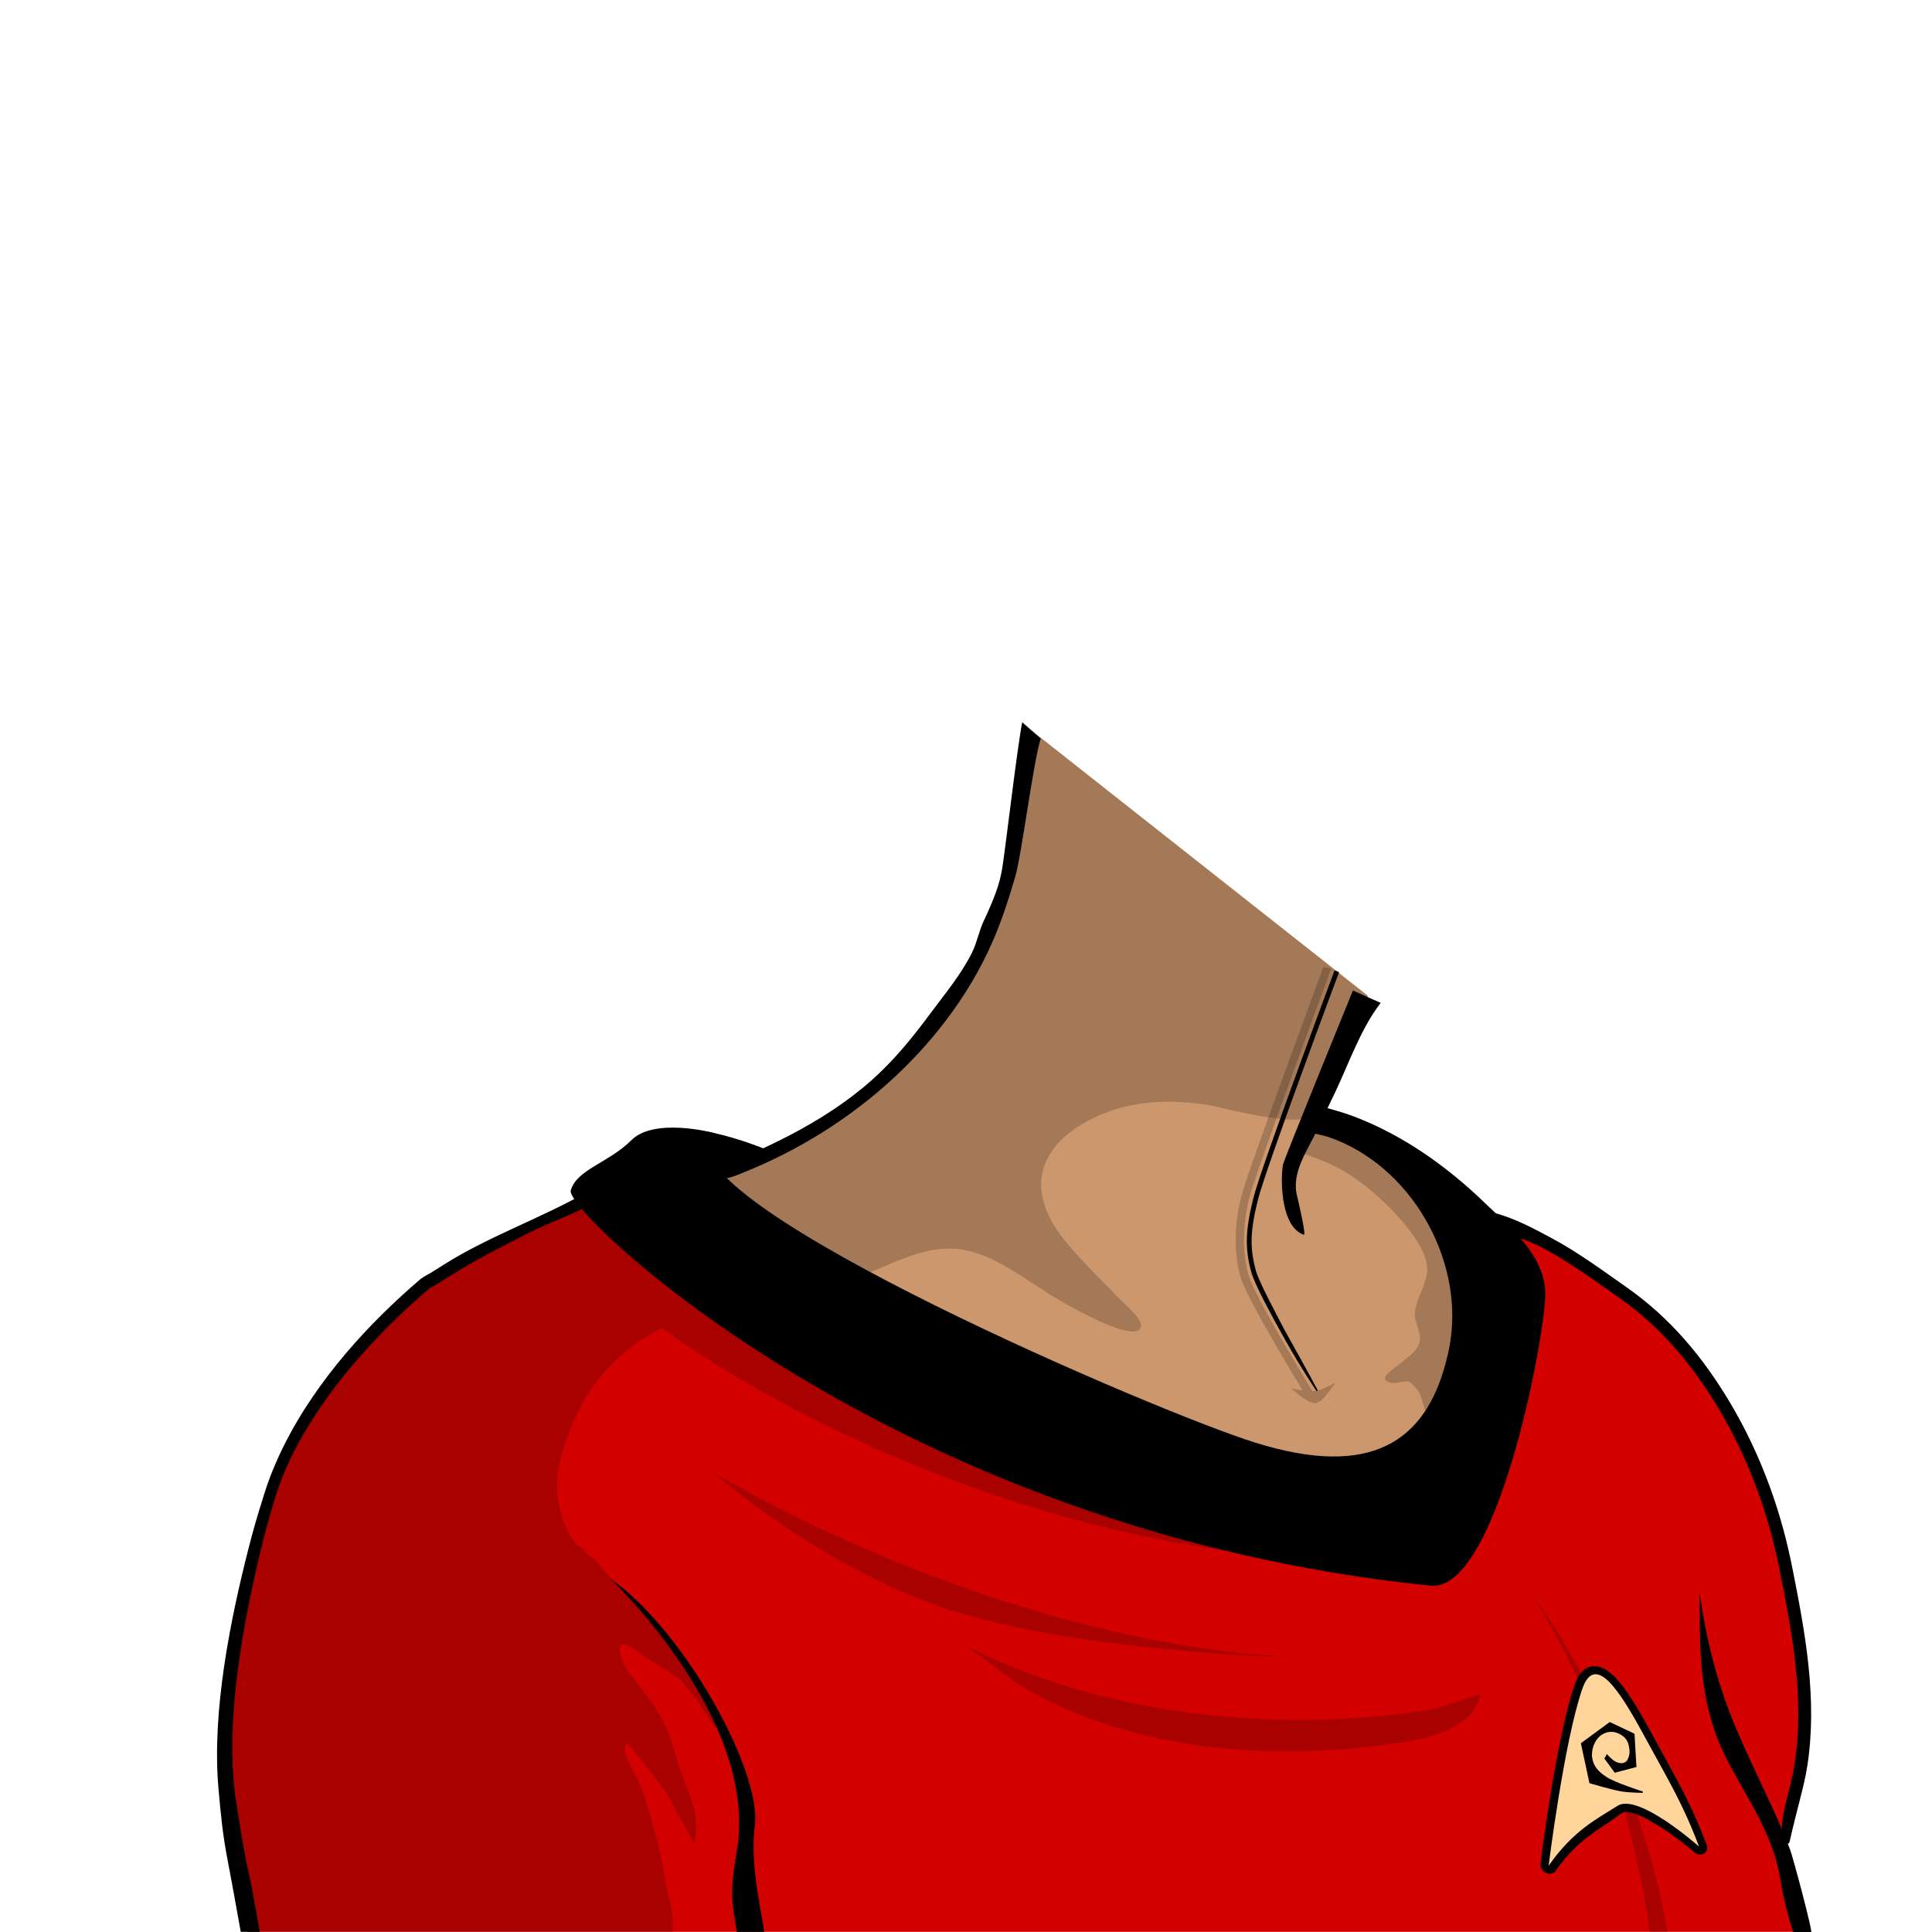
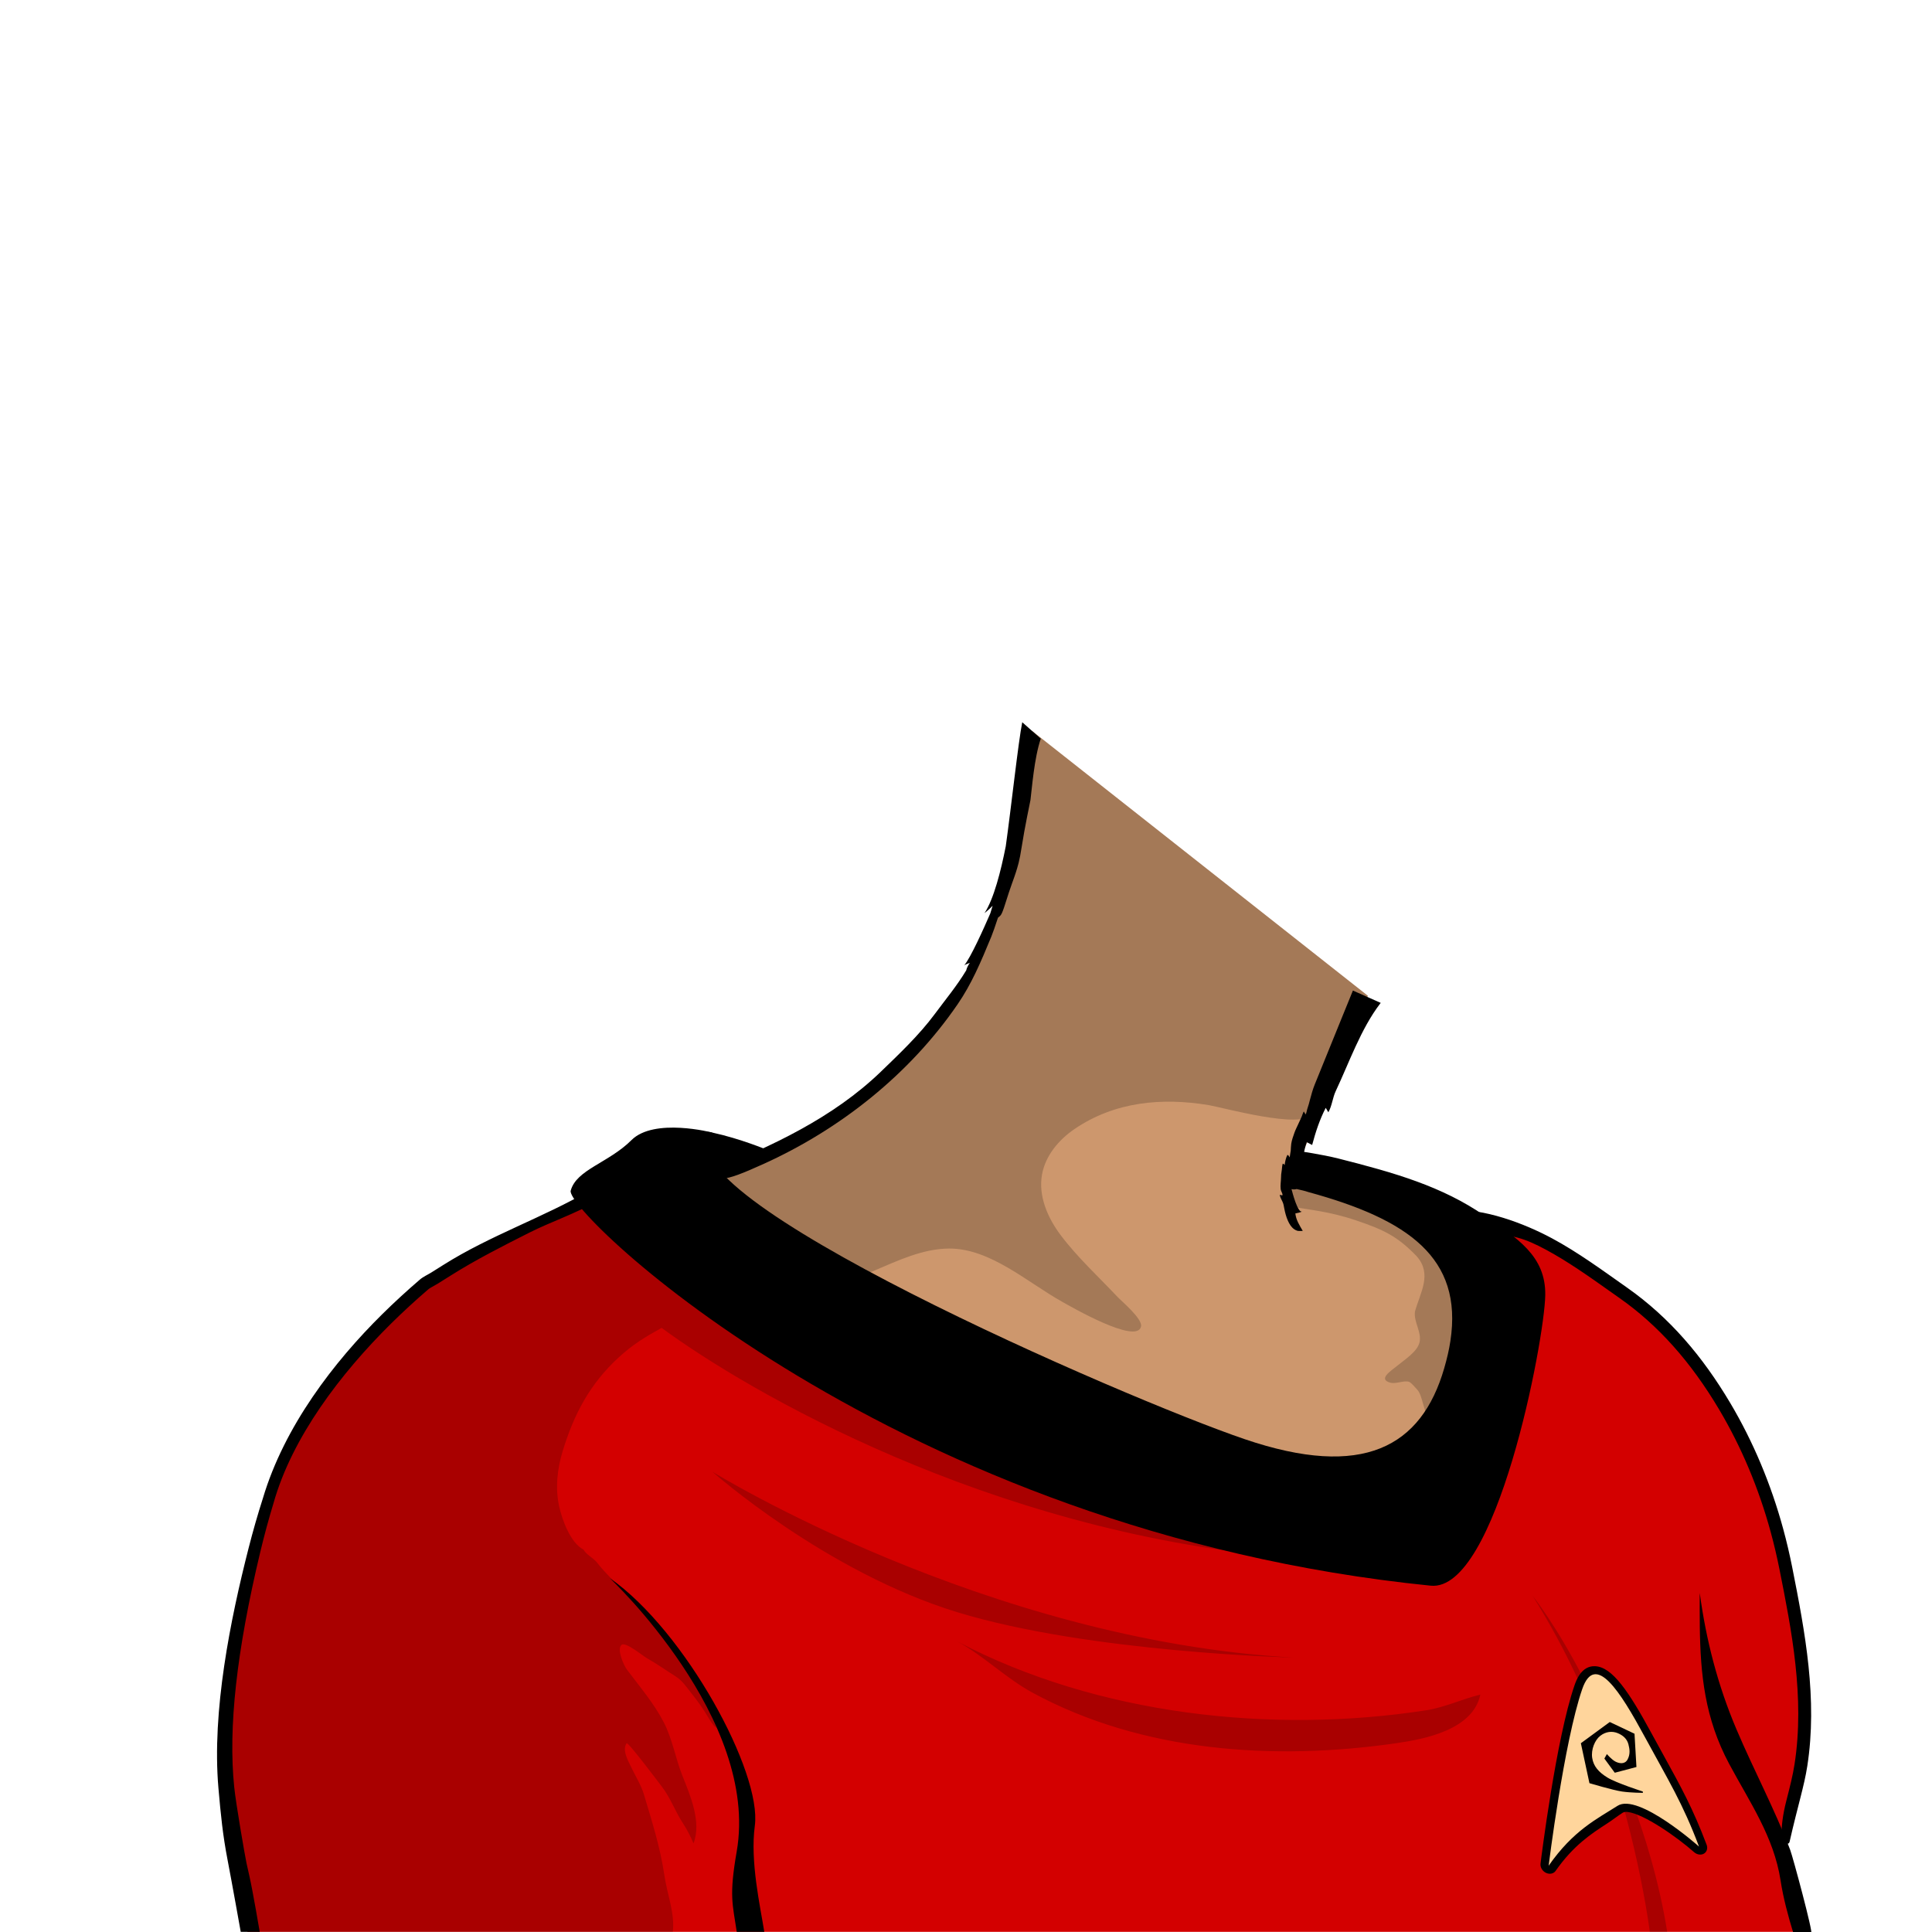
<svg xmlns="http://www.w3.org/2000/svg" version="1.1" id="svg18722" width="400" height="400" viewBox="0 0 400 400">
  <defs id="defs18726" />
-   <g id="layer1">
-     <path d="m 270.12,233.354 13.083,-27.185 -69.571,-54.875 -5.489,30.848 -6.207,17.475 c -3.965,4.803 -9.041,15.215 -18.424,23.548 -9.301,8.26 -23.844,13.489 -36.213,21.172 0,0 -14.909,16.74 61.205,48.912 76.113,32.172 84.745,27.987 88.931,20.14 4.184,-7.847 15.693,-45.249 11.769,-53.097 -3.923,-7.847 -22.456,-24.057 -39.084,-26.937" style="fill:#cd976d;fill-opacity:1;fill-rule:nonzero;stroke:none;stroke-width:1.333" id="path19870" />
-     <path d="m 202.261,201.477 c 1.444,-2.592 2.739,-5.261 3.865,-7.999 1.617,-3.929 2.912,-7.985 4.096,-12.064 1.291,-4.452 3.764,-24.061 5.256,-28.48 0,0 -3.833,-3.407 -3.833,-3.405 -1.011,4.996 -3.351,25.125 -4.128,30.153 -0.517,3.34 -1.751,6.54 -3.848,10.988 -1,2.124 -1.375,4.435 -2.423,6.552 -2.237,4.523 -5.651,8.592 -8.645,12.633 -3.141,4.24 -6.451,8.381 -10.256,12.051 -9.847,9.496 -22.544,15.42 -35.24,20.512 0.401,0.984 1.52,1.521 2.581,1.551 1.063,0.028 2.088,-0.353 3.077,-0.743 1.776,-0.699 3.537,-1.437 5.277,-2.224 15.955,-7.219 30.292,-18.603 40.228,-33.089 1.428,-2.083 2.763,-4.229 3.992,-6.436" style="fill:#000000;fill-opacity:1;fill-rule:nonzero;stroke:none;stroke-width:1.333" id="path19890" />
-     <path id="path19920" style="opacity:0.2;fill:#000000;fill-opacity:1;fill-rule:nonzero;stroke:none;stroke-width:1.333" d="m 271.809,233.557 c 1.413,-0.552 3.083,-0.476 4.613,-0.2 4.716,0.847 9.028,3.672 12.984,6.231 4.999,3.233 9.271,5.965 12.739,10.976 2.039,2.947 3.777,6.14 4.74,9.591 0.437,1.564 0.708,3.164 0.837,4.779 0.291,3.613 -0.129,7.301 -0.992,10.835 -1.017,4.168 -2.632,8.153 -4.387,12.057 -0.729,1.621 -3.685,7.016 -6.245,5.721 -1.408,-0.711 -1.461,-4.555 -2.676,-5.833 -0.379,-0.399 -1.239,-1.46 -1.688,-1.617 -1.039,-0.361 -2.715,0.496 -3.887,0.173 -2.664,-0.732 0.212,-2.481 1.4,-3.472 1.457,-1.219 4.2,-2.921 4.652,-4.887 0.483,-2.108 -1.24,-4.208 -0.947,-6.369 0.371,-2.739 2.024,-5.104 2.463,-7.816 0.423,-2.611 -1.152,-5.587 -2.625,-7.676 -3.045,-4.32 -7.177,-8.352 -11.412,-11.511 -4.403,-3.284 -8.396,-4.699 -13.557,-6.268 0.692,-1.485 2.421,-4.101 3.988,-4.713 m -63.861,-50.869 c -0.008,0.045 -0.015,0.079 -0.015,0.079 -0.592,3.269 -1.677,6.145 -3.119,8.743 l -2.88,8.108 c -3.964,4.803 -9.04,15.215 -18.423,23.547 -9.303,8.261 -23.844,13.491 -36.215,21.173 -10.019,6.223 13.379,21.081 17.791,21.881 11.037,2 20.536,-7.647 31.388,-7.719 8.56,-0.057 16.284,7.041 23.461,11.033 1.507,0.837 15.568,9.023 16.307,5.065 0.293,-1.579 -4.004,-5.161 -4.897,-6.111 -3.933,-4.175 -8.279,-8.159 -11.733,-12.745 -2.711,-3.601 -4.668,-8.115 -3.879,-12.552 0.693,-3.899 3.437,-7.189 6.708,-9.421 8.351,-5.697 18.133,-6.575 27.86,-4.956 2.648,0.44 19.543,5.111 21.116,1.841 0,-0.001 4.459,-9.267 4.459,-9.267 l 7.324,-15.219 -69.569,-54.875 -5.491,30.848 z" />
+   <g id="layer1" style="display:none">
+     <path d="m 283.203,206.169 -69.571,-54.875 -5.489,30.848 -6.207,17.475 c -3.965,4.803 -9.041,15.215 -18.424,23.548 -9.301,8.26 -23.844,13.489 -36.213,21.172 0,0 -14.909,16.74 61.205,48.912 76.113,32.172 84.745,27.987 88.931,20.14 4.184,-7.847 12.844,-41.349 8.92,-49.197 -6.956,-7.114 -22.023,-15.661 -39.111,-19.493 z" style="fill:#cd976d;fill-opacity:1;fill-rule:nonzero;stroke:none;stroke-width:1.333" id="path19870" />
+     <path d="m 206.127,193.478 c 1.617,-3.929 2.913,-7.985 4.096,-12.064 1.291,-4.452 3.764,-24.061 5.256,-28.48 0,0 -3.833,-3.407 -3.833,-3.405 -1.011,4.996 -3.077,25.175 -4.128,30.153 -1.273,6.027 -3.689,11.929 -6.271,17.54 -2.109,4.584 -5.355,9.036 -8.349,13.077 -3.142,4.24 -6.747,7.938 -10.552,11.607 -9.847,9.496 -22.544,15.42 -35.24,20.512 0.401,0.984 1.52,1.521 2.581,1.551 1.399,0.037 4.179,-1.079 8.355,-2.967 15.955,-7.219 30.292,-18.603 40.228,-33.089 2.852,-4.16 5.62,-9 7.857,-14.435 z" style="fill:#000000;fill-opacity:1;fill-rule:nonzero;stroke:none;stroke-width:1.333" id="path19890" />
+     <path id="path19920" style="opacity:0.2;fill:#000000;fill-opacity:1;fill-rule:nonzero;stroke:none;stroke-width:1.333" d="m 213.633,151.295 -5.49,30.848 -0.176,0.494 -0.018,0.051 c -0.008,0.045 -0.016,0.08 -0.016,0.08 -0.592,3.267 -1.676,6.141 -3.115,8.736 -10e-4,0.002 -0.003,0.004 -0.004,0.006 l -2.879,8.107 c -2.973,3.602 -6.573,10.359 -12.145,17.027 -0.929,1.112 -1.912,2.221 -2.957,3.312 -0.513,0.536 -1.088,1.05 -1.631,1.576 -0.563,0.545 -1.094,1.103 -1.691,1.633 -0.014,0.012 -0.031,0.023 -0.045,0.035 -1.15,1.019 -2.378,1.993 -3.674,2.93 -9.184,6.64 -21.67,11.485 -32.494,18.207 0,0 -3.004,3.408 0.631,10.084 4.98,5.726 14.499,11.315 17.158,11.797 11.037,2 20.537,-7.647 31.389,-7.719 8.56,-0.057 16.284,7.041 23.461,11.033 1.507,0.837 15.568,9.024 16.307,5.066 0.293,-1.579 -4.003,-5.162 -4.896,-6.111 -3.933,-4.175 -8.28,-8.159 -11.734,-12.746 -2.711,-3.601 -4.668,-8.113 -3.879,-12.551 0.693,-3.899 3.438,-7.19 6.709,-9.422 8.351,-5.697 18.133,-6.576 27.859,-4.957 2.648,0.44 19.542,5.111 21.115,1.842 0,-0.001 4.459,-9.266 4.459,-9.266 l 7.324,-15.219 z m 53.586,98.479 c 3.801,0.733 7.832,0.962 13.572,2.904 5.595,1.893 8.482,3.223 12.512,7.404 3.279,3.714 0.743,7.504 -0.35,11.459 -0.293,2.161 1.43,4.261 0.947,6.369 -0.452,1.965 -3.195,3.668 -4.652,4.887 -1.188,0.991 -4.064,2.741 -1.4,3.473 1.172,0.323 2.848,-0.535 3.887,-0.174 0.449,0.157 1.309,1.219 1.688,1.617 1.215,1.279 1.27,5.123 2.678,5.834 2.56,1.295 5.515,-4.099 6.244,-5.721 1.755,-3.904 3.369,-7.891 4.387,-12.059 0.196,-0.802 0.363,-1.614 0.51,-2.43 0.246,-4.011 0.035,-7.302 -0.887,-9.146 -6.956,-7.114 -22.021,-15.66 -39.109,-19.492 0.284,2.605 0.031,3.958 -0.025,5.074 z" />
    <path d="m 285.866,207.638 c -0.011,-0.004 -0.125,0.151 -0.133,0.161 -3.985,5.219 -6.399,12.183 -9.179,18.081 -1.245,2.641 -2.552,5.261 -3.775,7.915 -1.973,4.285 -5.531,8.924 -4.212,13.912 0.204,0.773 1.896,8.104 1.395,7.94 -4.604,-1.516 -4.921,-10.645 -4.359,-14.457 0.132,-0.899 14.503,-36.109 14.503,-36.109 0,0 5.759,2.556 5.76,2.557" style="fill:#000000;fill-opacity:1;fill-rule:nonzero;stroke:none;stroke-width:1.333" id="path19894" />
+   </g>
+   <g id="g4">
+     <path d="m 283.203,206.169 -69.571,-54.875 -5.489,30.848 -6.207,17.475 c -3.965,4.803 -9.041,15.215 -18.424,23.548 -9.301,8.26 -23.844,13.489 -36.213,21.172 0,0 -14.909,16.74 61.205,48.912 76.113,32.172 84.745,27.987 88.931,20.14 4.184,-7.847 12.844,-41.349 8.92,-49.197 -6.956,-7.114 -22.023,-15.661 -39.111,-19.493 z" style="display:inline;fill:#cd976d;fill-opacity:1;fill-rule:nonzero;stroke:none;stroke-width:1.333" id="path4" />
+     <path id="path5" style="display:inline;opacity:1;fill:#000000;fill-opacity:1;fill-rule:nonzero;stroke:none;stroke-width:1.333" d="m 211.645,149.529 c -0.815,4.031 -2.31,17.836 -3.412,25.676 -0.989,5.04 -2.473,10.932 -4.404,13.85 0,0 1.008,-0.799 1.684,-1.527 -0.158,0.527 -0.315,1.054 -0.482,1.578 -1.375,3.175 -4.044,9.129 -5.432,10.809 0.209,-0.253 0.886,-0.411 1.191,-0.561 -0.355,0.523 -0.616,1.004 -0.746,1.551 -1.922,3.198 -4.267,6.012 -6.555,9.1 -3.142,4.24 -7.337,8.233 -11.143,11.902 -9.847,9.496 -22.544,15.42 -35.24,20.512 0.401,0.984 1.521,1.521 2.582,1.551 1.399,0.037 4.178,-1.079 8.354,-2.967 15.955,-7.219 30.293,-18.603 40.229,-33.09 2.852,-4.16 4.732,-8.555 6.969,-13.99 0.335,-0.815 0.831,-2.254 1.383,-3.932 0.507,-0.476 0.667,-0.181 1.52,-2.93 1.107,-3.569 1.761,-5.104 2.16,-6.383 0.4,-1.277 0.773,-2.352 1.23,-5.361 0.559,-3.673 1.809,-9.652 1.809,-9.652 0.313,-2.443 0.77,-8.678 2.138,-12.73 0,0 -3.834,-3.406 -3.834,-3.404 z m 68.461,55.553 c -0.843,2.063 -1.681,4.127 -2.521,6.191 -1.804,4.433 -3.606,8.867 -5.4,13.305 -0.416,1.032 -0.698,2.109 -0.988,3.18 -0.152,0.557 -0.282,1.136 -0.486,1.678 -0.156,0.419 -0.188,0.913 -0.387,1.314 -0.101,-0.216 -0.282,-0.42 -0.389,-0.639 -0.185,0.319 -0.288,0.718 -0.43,1.061 -0.233,0.564 -0.516,1.091 -0.758,1.648 -0.247,0.567 -0.553,1.129 -0.754,1.713 -0.253,0.731 -0.541,1.502 -0.654,2.271 -0.069,0.471 -0.072,0.951 -0.105,1.424 -0.011,0.167 -0.252,1.344 -0.184,1.408 -0.16,-0.153 -0.253,-0.495 -0.494,-0.525 -0.329,0.555 -0.504,1.46 -0.588,2.092 -0.121,-0.119 -0.205,-0.282 -0.398,-0.268 -0.151,0.492 -0.136,1.09 -0.234,1.615 -0.079,0.416 -0.106,0.801 -0.111,1.229 -0.008,0.804 -0.18,1.657 -0.066,2.461 0.063,0.445 0.368,0.735 0.379,1.207 -0.185,0.091 -0.383,-0.062 -0.58,-0.072 0.076,0.507 0.348,0.97 0.568,1.426 0.215,0.444 0.27,0.875 0.363,1.359 0.169,0.879 0.394,1.758 0.758,2.576 0.285,0.644 0.668,1.292 1.244,1.719 0.256,0.189 0.545,0.328 0.857,0.395 0.099,0.021 0.98,0.006 0.973,-0.006 -0.659,-1.145 -1.392,-2.25 -1.533,-3.615 0.483,-0.091 0.977,-0.196 1.428,-0.408 -0.944,0.472 -2.096,-4.174 -2.223,-4.627 0.451,0.115 1.089,0.131 1.209,-0.318 0.047,-0.173 -0.015,-0.355 -0.068,-0.525 -0.377,-1.208 -0.419,-2.519 -0.117,-3.748 0.443,0.248 0.954,0.372 1.461,0.357 -0.2,-1.845 0.032,-3.737 0.678,-5.479 0.369,0.192 0.741,0.384 1.111,0.574 0.709,-2.661 1.542,-5.235 2.814,-7.689 0.18,0.308 0.359,0.615 0.539,0.922 0.784,-1.392 0.864,-2.978 1.537,-4.406 2.78,-5.899 5.192,-12.863 9.178,-18.082 0.008,-0.011 0.122,-0.164 0.133,-0.16 -0.001,-0.001 -5.76,-2.557 -5.76,-2.557 z" />
+     <path id="path6" style="display:inline;opacity:0.2;fill:#000000;fill-opacity:1;fill-rule:nonzero;stroke:none;stroke-width:1.333" d="m 213.633,151.295 -5.49,30.848 -0.176,0.494 -0.018,0.051 c -0.008,0.045 -0.016,0.08 -0.016,0.08 -0.592,3.267 -1.676,6.141 -3.115,8.736 -10e-4,0.002 -0.003,0.004 -0.004,0.006 l -2.879,8.107 c -2.973,3.602 -6.573,10.359 -12.145,17.027 -0.929,1.112 -1.912,2.221 -2.957,3.312 -0.513,0.536 -1.088,1.05 -1.631,1.576 -0.563,0.545 -1.094,1.103 -1.691,1.633 -0.014,0.012 -0.031,0.023 -0.045,0.035 -1.15,1.019 -2.378,1.993 -3.674,2.93 -9.184,6.64 -21.67,11.485 -32.494,18.207 0,0 -3.004,3.408 0.631,10.084 4.98,5.726 14.499,11.315 17.158,11.797 11.037,2 20.537,-7.647 31.389,-7.719 8.56,-0.057 16.284,7.041 23.461,11.033 1.507,0.837 15.568,9.024 16.307,5.066 0.293,-1.579 -4.003,-5.162 -4.896,-6.111 -3.933,-4.175 -8.28,-8.159 -11.734,-12.746 -2.711,-3.601 -4.668,-8.113 -3.879,-12.551 0.693,-3.899 3.438,-7.19 6.709,-9.422 8.351,-5.697 18.133,-6.576 27.859,-4.957 2.648,0.44 19.542,5.111 21.115,1.842 0,-0.001 4.459,-9.266 4.459,-9.266 l 7.324,-15.219 z m 53.586,98.479 c 3.801,0.733 7.832,0.962 13.572,2.904 5.595,1.893 8.482,3.223 12.512,7.404 3.279,3.714 0.743,7.504 -0.35,11.459 -0.293,2.161 1.43,4.261 0.947,6.369 -0.452,1.965 -3.195,3.668 -4.652,4.887 -1.188,0.991 -4.064,2.741 -1.4,3.473 1.172,0.323 2.848,-0.535 3.887,-0.174 0.449,0.157 1.309,1.219 1.688,1.617 1.215,1.279 1.27,5.123 2.678,5.834 2.56,1.295 5.515,-4.099 6.244,-5.721 1.755,-3.904 3.369,-7.891 4.387,-12.059 0.196,-0.802 0.363,-1.614 0.51,-2.43 0.246,-4.011 0.035,-7.302 -0.887,-9.146 -6.956,-7.114 -22.021,-15.66 -39.109,-19.492 0.284,2.605 0.031,3.958 -0.025,5.074 z" />
  </g>
  <g id="g18730">
    <path d="m 51.22,399.967 c 0.157,-3.777 -0.619,-8.853 -1.349,-12.359 -0.169,-0.815 -0.337,-1.619 -0.491,-2.415 -0.339,-1.756 -0.733,-3.455 -1.117,-5.097 -0.74,-3.175 -1.497,-6.428 -1.811,-9.993 -1.091,-12.448 0.939,-28.527 6.203,-49.152 0.892,-3.495 1.879,-6.932 2.932,-10.217 4.099,-13.757 13.952,-27.109 24.605,-37.627 2.391,-2.36 4.979,-4.739 7.689,-7.069 0.351,-0.301 0.825,-0.565 1.329,-0.844 0.303,-0.167 0.6,-0.332 0.879,-0.505 0.832,-0.519 1.663,-1.04 2.492,-1.564 5.359,-3.384 11.028,-6.247 16.512,-9.015 4.347,-2.193 8.841,-4.461 13.196,-6.996 5.441,-3.167 8.673,-4.957 11.84,-4.957 2.645,0 5.489,1.151 10.492,4.249 3.553,2.2 6.947,4.797 10.231,7.309 3.017,2.308 6.137,4.696 9.413,6.805 1.256,0.808 2.611,1.793 4.045,2.836 2.161,1.573 4.387,3.192 6.544,4.403 2.053,1.152 4.127,1.687 6.131,2.205 1.312,0.337 2.667,0.688 3.947,1.207 3.031,1.232 5.999,2.853 8.868,4.423 3.617,1.976 7.333,4.008 11.361,5.401 2.737,0.948 5.621,1.819 8.675,2.74 7.205,2.176 14.612,4.411 20.352,7.756 3.295,1.921 6.611,2.973 9.817,3.989 3.415,1.084 6.641,2.107 9.74,4.103 4.212,2.713 12.504,7.267 20.7,7.267 1.785,0 3.497,-0.217 5.089,-0.647 0.859,-0.231 1.752,-0.455 2.663,-0.681 5.621,-1.407 11.995,-2.999 15.731,-7.697 6.973,-8.768 6.405,-19.82 5.855,-30.509 -0.284,-5.508 -0.552,-10.731 0.199,-15.461 h 0.045 c 5.781,0 11.536,3.093 16.613,5.824 4.595,2.471 9.023,5.608 13.305,8.641 l 2.101,1.485 c 8.115,5.711 14.96,13.373 20.928,23.431 4.667,7.863 8.3,16.504 10.799,25.683 0.688,2.524 1.304,5.145 1.831,7.789 2.491,12.507 5.315,26.681 3.124,40.732 -0.375,2.404 -0.975,4.755 -1.733,7.732 -0.505,1.976 -1.067,4.173 -1.695,6.881 -0.261,0.036 -0.511,0.14 -0.717,0.304 -0.508,0.424 -0.681,1.085 -0.461,1.668 0.092,0.247 0.195,0.501 0.307,0.757 0.621,1.42 1.264,3.008 1.753,4.972 0.333,1.332 0.732,2.687 1.135,4.051 0.655,2.221 1.325,5.967 1.695,8.163 z" style="fill:#d30000;fill-opacity:1;fill-rule:nonzero;stroke:none;stroke-width:1.333" id="path19818" />
-     <path d="m 320.073,258.735 c 4.527,2.435 8.925,5.551 13.179,8.563 l 2.107,1.489 c 7.971,5.609 14.704,13.152 20.584,23.059 4.611,7.771 8.201,16.312 10.673,25.388 0.681,2.499 1.291,5.092 1.812,7.707 2.471,12.409 5.272,26.476 3.115,40.313 -0.365,2.344 -0.929,4.557 -1.712,7.619 -1.451,5.683 -1.391,10.324 0.579,15.979 1.019,2.925 0.796,5.861 1.183,8.823 0.336,2.567 -0.081,2.293 3.093,2.293 -0.389,-4.139 -2.055,-8.463 -3.08,-12.569 -0.473,-1.899 -1.087,-3.495 -1.835,-5.207 -0.1,-0.229 -0.192,-0.457 -0.277,-0.685 0.497,0.311 0.907,0.313 1.029,-0.224 1.727,-7.572 3,-11.415 3.655,-15.617 2.157,-13.843 -0.432,-27.677 -3.133,-41.245 -0.529,-2.653 -1.145,-5.285 -1.855,-7.887 -2.512,-9.221 -6.192,-18.024 -10.953,-26.047 -5.733,-9.659 -12.564,-17.703 -21.343,-23.88 -5.095,-3.585 -10.141,-7.307 -15.557,-10.219 -5.795,-3.116 -12.009,-6.432 -18.591,-5.955 -2.845,14.349 4.435,33.405 -5.964,46.479 -4.008,5.039 -11.645,6.264 -17.628,7.876 -8.212,2.212 -17.945,-2.143 -24.613,-6.437 -6.275,-4.041 -13.04,-4.293 -19.615,-8.125 -8.352,-4.869 -20.056,-7.42 -29.284,-10.615 -7.139,-2.473 -13.264,-6.996 -20.157,-9.797 -3.3,-1.34 -6.695,-1.528 -9.912,-3.333 -3.496,-1.961 -7.315,-5.133 -10.512,-7.193 -6.784,-4.367 -12.783,-9.865 -19.667,-14.128 -10.713,-6.633 -12.617,-4.897 -23.153,1.236 -9.796,5.701 -20.769,9.381 -30.443,15.491 -0.827,0.521 -1.655,1.041 -2.484,1.559 -0.767,0.48 -1.687,0.879 -2.389,1.483 -2.66,2.287 -5.255,4.661 -7.763,7.137 -10.033,9.907 -20.287,23.212 -24.728,38.124 -1.072,3.343 -2.063,6.795 -2.96,10.312 -3.749,14.689 -7.645,33.769 -6.248,49.727 0.487,5.557 0.892,9.663 1.883,14.809 0.889,4.616 2.731,14.932 2.731,14.932 h 3.931 c 0,0 -1.439,-8.523 -2.145,-11.585 -0.204,-0.885 -0.409,-1.775 -0.597,-2.675 -0.373,-1.792 -2.179,-12.241 -2.536,-15.704 -1.271,-12.288 0.493,-28.212 5.393,-48.683 0.831,-3.467 1.756,-6.879 2.751,-10.14 3.843,-13.623 13.867,-26.82 24.4,-37.219 2.373,-2.344 4.94,-4.704 7.628,-7.015 0.259,-0.221 0.683,-0.456 1.132,-0.704 0.319,-0.176 0.635,-0.352 0.931,-0.537 0.833,-0.52 1.665,-1.043 2.496,-1.567 5.309,-3.353 10.955,-6.203 16.412,-8.957 4.367,-2.204 9.569,-3.935 13.948,-6.484 7.749,-4.511 10.648,-6.604 19.257,-1.788 6.884,3.849 12.468,9.545 18.583,14.432 9.741,7.785 24.58,8.169 35.533,15.411 3.105,2.052 5.305,4.876 8.923,6.035 4.033,1.291 8.309,1.04 12.173,2.485 9.635,3.605 20.005,6.996 29.804,10.449 3.367,1.185 8.304,2.068 11.155,4.041 3.096,2.144 4.253,5.273 8.125,7.112 5.773,2.743 16.633,3.699 21.915,0.483 3.46,-2.105 5.493,-6.025 8.385,-8.772 2.737,-2.599 5.804,-3.248 7.349,-6.905 1.144,-2.703 0.373,-6.28 0.751,-9.208 0.525,-4.08 2.039,-7.963 2.891,-11.975 1.097,-5.168 -1.485,-9.993 -0.449,-14.835 4.801,-0.243 7.843,0.784 12.097,3.072" style="fill:#000000;fill-opacity:1;fill-rule:nonzero;stroke:none;stroke-width:1.333" id="path19898" />
+     <path d="m 320.073,258.735 c 4.527,2.435 8.925,5.551 13.179,8.563 l 2.107,1.489 c 7.971,5.609 14.704,13.152 20.584,23.059 4.611,7.771 8.201,16.312 10.673,25.388 0.681,2.499 1.291,5.092 1.812,7.707 2.471,12.409 5.272,26.476 3.115,40.313 -0.365,2.344 -0.929,4.557 -1.712,7.619 -1.451,5.683 -1.391,10.324 0.579,15.979 1.019,2.925 0.796,5.861 1.183,8.823 0.336,2.567 -0.081,2.293 3.093,2.293 -0.389,-4.139 -2.055,-8.463 -3.08,-12.569 -0.473,-1.899 -1.087,-3.495 -1.835,-5.207 -0.1,-0.229 -0.192,-0.457 -0.277,-0.685 0.497,0.311 0.907,0.313 1.029,-0.224 1.727,-7.572 3,-11.415 3.655,-15.617 2.157,-13.843 -0.432,-27.677 -3.133,-41.245 -0.529,-2.653 -1.145,-5.285 -1.855,-7.887 -2.512,-9.221 -6.192,-18.024 -10.953,-26.047 -5.733,-9.659 -12.564,-17.703 -21.343,-23.88 -5.095,-3.585 -10.141,-7.307 -15.557,-10.219 -5.795,-3.116 -14.228,-6.284 -20.81,-5.807 -2.845,14.349 6.654,33.257 -3.745,46.331 -4.008,5.039 -11.645,6.264 -17.628,7.876 -8.212,2.212 -17.945,-2.143 -24.613,-6.437 -6.275,-4.041 -13.04,-4.293 -19.615,-8.125 -8.352,-4.869 -20.056,-7.42 -29.284,-10.615 -7.139,-2.473 -13.264,-6.996 -20.157,-9.797 -3.3,-1.34 -6.695,-1.528 -9.912,-3.333 -3.496,-1.961 -7.315,-5.133 -10.512,-7.193 -6.784,-4.367 -12.783,-9.865 -19.667,-14.128 -10.713,-6.633 -12.617,-4.897 -23.153,1.236 -9.796,5.701 -20.769,9.381 -30.443,15.491 -0.827,0.521 -1.655,1.041 -2.484,1.559 -0.767,0.48 -1.687,0.879 -2.389,1.483 -2.66,2.287 -5.255,4.661 -7.763,7.137 -10.033,9.907 -20.287,23.212 -24.728,38.124 -1.072,3.343 -2.063,6.795 -2.96,10.312 -3.749,14.689 -7.645,33.769 -6.248,49.727 0.487,5.557 0.892,9.663 1.883,14.809 0.889,4.616 2.731,14.932 2.731,14.932 h 3.931 c 0,0 -1.439,-8.523 -2.145,-11.585 -0.204,-0.885 -0.409,-1.775 -0.597,-2.675 -0.373,-1.792 -2.179,-12.241 -2.536,-15.704 -1.271,-12.288 0.493,-28.212 5.393,-48.683 0.831,-3.467 1.756,-6.879 2.751,-10.14 3.843,-13.623 13.867,-26.82 24.4,-37.219 2.373,-2.344 4.94,-4.704 7.628,-7.015 0.259,-0.221 0.683,-0.456 1.132,-0.704 0.319,-0.176 0.635,-0.352 0.931,-0.537 0.833,-0.52 1.665,-1.043 2.496,-1.567 5.309,-3.353 10.955,-6.203 16.412,-8.957 4.367,-2.204 9.569,-3.935 13.948,-6.484 7.749,-4.511 10.648,-6.604 19.257,-1.788 6.884,3.849 12.468,9.545 18.583,14.432 9.741,7.785 24.58,8.169 35.533,15.411 3.105,2.052 5.305,4.876 8.923,6.035 4.033,1.291 8.309,1.04 12.173,2.485 9.635,3.605 20.005,6.996 29.804,10.449 3.367,1.185 8.304,2.068 11.155,4.041 3.096,2.144 4.253,5.273 8.125,7.112 5.773,2.743 16.633,3.699 21.915,0.483 3.46,-2.105 5.493,-6.025 8.385,-8.772 2.737,-2.599 5.804,-3.248 7.349,-6.905 1.144,-2.703 0.373,-6.28 0.751,-9.208 0.525,-4.08 2.039,-7.963 2.891,-11.975 1.097,-5.168 -1.485,-9.993 -0.449,-14.835 4.801,-0.243 7.843,0.784 12.097,3.072" style="fill:#000000;fill-opacity:1;fill-rule:nonzero;stroke:none;stroke-width:1.333" id="path19898" />
    <path d="m 351.925,336.736 c 0.135,9.947 1.025,19.009 6.075,28.447 4.219,7.887 9.261,15.096 10.647,24.139 0.563,3.657 1.565,7.375 2.651,10.908 1.233,0.013 2.467,0.028 3.7,0.043 0.46,0.005 -3.808,-15.828 -4.353,-17.26 -3.184,-8.371 -7.583,-16.621 -11.137,-24.992 -3.843,-9.052 -6.287,-18.467 -7.595,-28.212 -0.008,2.365 -0.017,4.669 0.013,6.928" style="fill:#000000;fill-opacity:1;fill-rule:nonzero;stroke:none;stroke-width:1.333" id="path19902" />
-     <path d="m 147.472,234.485 c 0,0 -12.032,-3.139 -16.74,1.569 -4.708,4.708 -11.417,6.088 -12.576,10.473 -1.159,4.387 67.155,70.611 178.057,81.771 13.623,1.371 23.569,-50.755 23.715,-60.16 0.125,-8.121 -7.195,-13.945 -12.491,-19.064 -7.737,-7.477 -16.779,-13.976 -27.059,-17.897 -3.216,-1.225 -7.532,-2.272 -7.532,-2.272 0,0 -1.504,3.712 -2.264,5.176 1.465,0.757 3.115,0.851 4.651,1.385 16.721,5.835 27.696,24.907 25.055,42.184 -0.137,0.9 -0.308,1.795 -0.511,2.681 -0.229,1 -0.488,1.993 -0.775,2.979 -4.708,16.216 -16.74,23.017 -41.327,14.647 -24.587,-8.369 -122.759,-50.917 -110.204,-63.472" style="fill:#000000;fill-opacity:1;fill-rule:nonzero;stroke:none;stroke-width:1.333" id="path19906" />
+     <path d="m 147.472,234.485 c 0,0 -12.032,-3.139 -16.74,1.569 -4.708,4.708 -11.417,6.088 -12.576,10.473 -1.159,4.387 67.155,70.611 178.057,81.771 13.623,1.371 23.569,-50.755 23.715,-60.16 0.125,-8.121 -5.781,-11.752 -12.509,-16.406 -8.849,-6.122 -18.674,-8.924 -30.327,-11.874 -3.336,-0.845 -8.16,-1.54 -8.16,-1.54 0,0 -1.948,5.635 -2.708,7.099 1.465,0.757 3.115,0.851 4.651,1.385 20.592,5.625 32.053,13.569 29.412,30.847 -0.137,0.9 -0.308,1.795 -0.511,2.681 -0.229,1 -0.488,1.993 -0.775,2.979 -4.708,16.216 -16.74,23.017 -41.327,14.647 -24.587,-8.369 -122.759,-50.917 -110.204,-63.472" style="fill:#000000;fill-opacity:1;fill-rule:nonzero;stroke:none;stroke-width:1.333" id="path19906" />
    <path d="m 147.472,234.485 c 5.88,1.276 11.361,3.588 11.361,3.588 l -11.335,7.392 -6.407,-5.256 c 0,0 0.44,-7.013 6.38,-5.724" style="fill:#000000;fill-opacity:1;fill-rule:nonzero;stroke:none;stroke-width:1.333" id="path19910" />
    <path id="path19968" style="opacity:0.2;fill:#000000;fill-opacity:1;fill-rule:nonzero;stroke:none;stroke-width:1.333" d="m 198.236,339.863 c 0.067,0.036 0.133,0.072 0.201,0.107 28.788,15.065 64.884,19.068 96.816,14.129 3.927,-0.607 7.403,-2.328 11.236,-3.248 -1.54,7.268 -11.432,9.197 -17.372,10.057 -25.223,3.651 -52.589,1.889 -75.348,-10.46 -5.513,-2.992 -10.136,-7.656 -15.533,-10.585 M 147.483,304.698 c 0,0 56.431,34.884 120.297,38.484 0,0 -42.115,-1.011 -69.524,-9.373 C 170.849,325.446 147.483,304.698 147.483,304.698 m 197.693,95.269 c -3.26,-20.373 -11.523,-38.48 -18.106,-51.385 9.436,20.861 13.48,43.684 14.507,51.385 z m -18.106,-51.438 c -2.823,-6.24 -6.304,-12.662 -9.757,-18.138 0,0 4.97,6.221 10.489,17.04 m -181.618,3.099 c -2.381,-4.265 -6.005,-8.005 -9.127,-11.744 -2.523,-3.023 -5.085,-6.012 -7.685,-8.968 -1.981,-2.253 -3.983,-4 -5.765,-6.307 -0.735,-0.948 -2.311,-1.685 -2.801,-2.689 -2.7,-1.368 -4.421,-6.183 -5.024,-8.869 -0.855,-3.812 -0.416,-7.789 0.708,-11.496 2.336,-7.7 5.676,-13.955 11.541,-19.363 2.939,-2.708 5.421,-4.224 8.949,-6.172 17.989,13.241 67.612,42.032 128.543,47.448 -3.196,-0.284 -7.64,-3.517 -10.503,-4.836 -18.803,-8.656 -37.963,-16.021 -55.588,-27.029 -9.6,-5.996 -18.812,-12.588 -27.825,-19.427 -8.203,-6.223 -17.76,-12.291 -24.889,-19.667 -4.104,-4.247 -5.495,-9.257 -12.591,-9.255 -3.167,0 -6.399,1.792 -11.837,4.957 -4.355,2.535 -8.849,4.804 -13.196,6.997 -5.484,2.767 -11.155,5.629 -16.513,9.013 -0.829,0.524 -1.659,1.045 -2.491,1.564 -0.279,0.175 -0.576,0.34 -0.88,0.507 -0.503,0.279 -0.977,0.541 -1.329,0.843 -2.711,2.331 -5.297,4.709 -7.689,7.071 -10.653,10.516 -20.507,23.868 -24.604,37.625 -1.053,3.285 -2.04,6.723 -2.933,10.217 -5.264,20.625 -7.292,36.704 -6.201,49.152 0.312,3.565 1.071,6.819 1.811,9.993 0.383,1.643 0.779,3.341 1.117,5.097 0.152,0.796 0.32,1.6 0.491,2.417 0.68,3.268 1.391,7.888 1.357,11.561 0.016,0.192 0.029,0.383 0.045,0.576 0.005,0.075 0.02,0.145 0.028,0.219 h 87.997 c 0.44,-3.905 -1.151,-7.655 -1.757,-11.755 -0.861,-5.828 -2.569,-11.128 -4.249,-16.76 -0.552,-1.852 -1.668,-3.593 -2.549,-5.452 -0.636,-1.344 -2.015,-3.607 -1.015,-5.076 0.26,-0.383 6.639,8.119 7.299,8.981 1.808,2.36 2.749,5.099 4.359,7.573 0.841,1.293 1.58,2.704 2.192,4.175 1.727,-4.401 -0.705,-9.996 -2.291,-13.992 -1.44,-3.629 -2.061,-7.569 -3.856,-11.061 -2.005,-3.899 -5.013,-7.428 -7.637,-10.925 -0.621,-0.829 -2.163,-4.187 -1.125,-5.116 0.819,-0.733 4.479,2.319 5.301,2.776 1.985,1.105 3.944,2.512 5.893,3.733 1.468,0.92 2.376,2.375 3.341,3.58 0.904,1.128 1.847,2.401 2.725,3.771 0.609,0.949 1.652,2.927 2.421,3.343 -0.219,-0.117 -0.525,-3.232 -0.663,-3.691 -0.368,-1.228 -0.879,-2.421 -1.504,-3.541" />
    <path d="m 156.279,377.995 c 1.488,-10.985 -14.331,-40.28 -30.025,-51.265 0,0 31.067,29.161 26.272,56.613 -1.607,9.196 -0.843,10.887 0.011,16.624 h 5.701 c -0.837,-5.283 -2.961,-14.573 -1.959,-21.972" style="fill:#000000;fill-opacity:1;fill-rule:nonzero;stroke:none;stroke-width:1.333" id="path19942" />
    <path d="m 320.728,387.276 c -0.143,-0.007 -0.289,-0.044 -0.431,-0.113 -0.451,-0.217 -0.731,-0.693 -0.675,-1.144 0.129,-1.045 3.213,-25.743 6.985,-36.728 0.873,-2.543 2.096,-3.739 3.739,-3.655 3.163,0.16 6.559,5.284 11.013,13.5 0.941,1.736 1.808,3.305 2.616,4.772 3.451,6.257 5.944,10.779 8.736,18.188 0.163,0.436 0.025,0.883 -0.339,1.095 -0.152,0.089 -0.329,0.128 -0.509,0.119 -0.249,-0.012 -0.507,-0.116 -0.716,-0.303 -2.611,-2.32 -10.209,-8.051 -14.164,-8.515 -0.607,-0.072 -1.08,0.007 -1.445,0.24 -1.085,0.692 -2.077,1.488 -3.204,2.217 -3.315,2.144 -7.071,4.573 -10.84,9.973 -0.171,0.245 -0.459,0.369 -0.767,0.353" style="fill:#ffd59c;fill-opacity:1;fill-rule:nonzero;stroke:none;stroke-width:1.333" id="path19930" />
    <path d="m 334.901,373.872 c -4.297,2.74 -9.148,5.069 -14.271,12.408 0,0 3.159,-25.524 6.945,-36.551 2.687,-7.824 7.903,0.543 12.904,9.767 5.001,9.224 7.88,13.783 11.285,22.817 0,0 -12.567,-11.181 -16.864,-8.441 m 18.441,8.079 c -2.812,-7.46 -5.316,-12.001 -8.781,-18.288 -0.808,-1.465 -1.673,-3.033 -2.613,-4.768 -4.708,-8.681 -8.125,-13.743 -11.667,-13.923 -2.885,-0.147 -3.963,2.993 -4.317,4.025 -3.792,11.043 -6.884,35.799 -7.013,36.847 -0.093,0.752 0.375,1.545 1.125,1.907 0.236,0.115 0.48,0.176 0.719,0.188 0.513,0.027 0.992,-0.18 1.276,-0.588 3.711,-5.315 7.42,-7.713 10.692,-9.831 1.136,-0.735 2.1,-1.513 3.2,-2.215 0.247,-0.157 0.588,-0.208 1.041,-0.155 3.316,0.389 10.185,5.165 13.733,8.317 0.349,0.311 0.777,0.484 1.193,0.504 0.3,0.016 0.595,-0.048 0.849,-0.196 0.607,-0.355 0.836,-1.099 0.563,-1.825" style="fill:#000000;fill-opacity:1;fill-rule:nonzero;stroke:none;stroke-width:1.333" id="path19934" />
  </g>
  <g id="layer5" style="display:none">
    <path d="m 331.124,349.871 5.129,12.401 5.392,-0.019 -3.663,3.343 3.512,7.852 -6.269,-5.695 -4.065,6.553 0.884,-8.011 -6.456,-2.701 6.708,-0.785 z" style="fill:#000000;fill-opacity:1;fill-rule:nonzero;stroke:none;stroke-width:1.333" id="path19938" />
  </g>
  <g id="layer6" style="display:none">
    <path id="path18248" style="color:#000000;display:inline;fill:#000000;stroke-miterlimit:40;-inkscape-stroke:none" d="m 332.591,357.189 c -4.008,0.575 -6.793,4.331 -6.215,8.362 0.579,4.032 4.308,6.85 8.316,6.275 4.008,-0.575 6.794,-4.329 6.215,-8.361 -0.579,-4.032 -4.308,-6.852 -8.316,-6.277 z m 0.19,1.324 c 2.706,-0.389 5.244,1.099 6.322,3.491 -0.388,-0.323 -0.872,-0.585 -1.413,-0.782 -1.252,-0.456 -2.859,-0.6 -4.571,-0.354 -1.712,0.246 -3.214,0.836 -4.287,1.626 -0.463,0.341 -0.854,0.728 -1.136,1.148 0.361,-2.599 2.378,-4.74 5.085,-5.128 z m 0.463,3.229 c 1.586,-0.228 3.067,-0.083 4.143,0.309 1.076,0.392 1.694,0.999 1.79,1.663 0.095,0.664 -0.328,1.418 -1.25,2.097 -0.922,0.679 -2.303,1.234 -3.888,1.462 -1.586,0.228 -3.067,0.083 -4.143,-0.309 -1.076,-0.392 -1.694,-0.997 -1.789,-1.661 -0.095,-0.664 0.327,-1.42 1.25,-2.099 0.922,-0.679 2.303,-1.234 3.888,-1.462 z m -5.065,5.267 c 0.389,0.323 0.872,0.587 1.413,0.784 1.252,0.456 2.859,0.6 4.571,0.354 1.712,-0.246 3.214,-0.836 4.287,-1.626 0.463,-0.341 0.853,-0.73 1.135,-1.15 -0.36,2.6 -2.377,4.741 -5.084,5.13 -2.708,0.389 -5.245,-1.099 -6.322,-3.493 z" />
  </g>
  <g id="layer7">
    <path style="display:inline;fill:#000000;fill-opacity:1;stroke:none;stroke-width:1.111px;stroke-linecap:butt;stroke-linejoin:miter;stroke-opacity:1" d="m 332.169,364.092 2.153,2.935 4.486,-1.186 -0.4,-6.89 -5.12,-2.427 -5.986,4.393 1.774,8.27 c 0,0 4.906,1.467 6.767,1.731 1.861,0.264 4.303,0.273 4.303,0.273 l -0.025,-0.28 c 0,0 -5.472,-1.756 -7.32,-2.887 -1.848,-1.131 -2.897,-2.367 -3.155,-4.074 -0.258,-1.707 0.526,-3.669 1.668,-4.564 1.141,-0.895 2.448,-1.021 3.58,-0.571 1.132,0.45 1.958,1.205 2.249,2.301 0.291,1.095 0.392,2.106 -0.168,3.158 -0.56,1.052 -1.72,0.857 -2.524,0.439 -0.804,-0.418 -1.763,-1.551 -1.763,-1.551 z" id="path18493" />
  </g>
-   <g id="layer8">
-     <path id="path34966" style="color:#000000;fill:#000000;fill-opacity:0.2;-inkscape-stroke:none" d="M 273.973 200.254 C 273.973 200.254 270.258 210.298 266.318 221.115 C 262.378 231.933 258.226 243.477 257.303 246.643 C 255.476 252.909 255.441 259.203 256.756 264.113 C 257.106 265.421 258.112 267.535 259.434 270.062 C 260.756 272.59 262.392 275.501 263.988 278.26 C 266.753 283.037 269.039 286.772 269.699 287.848 C 268.408 287.674 267.248 287.422 267.248 287.422 C 267.248 287.422 270.3 290.032 271.412 290.32 C 272.524 290.609 272.209 290.676 273.225 290.139 C 274.241 289.601 276.482 286.246 276.482 286.246 C 276.482 286.246 273.993 287.732 272.408 287.967 C 272.205 287.997 271.97 288.009 271.713 288.01 C 271.625 287.867 268.698 283.115 265.561 277.693 C 263.968 274.942 262.334 272.042 261.023 269.535 C 259.712 267.029 258.721 264.885 258.428 263.791 C 257.17 259.093 257.191 252.954 258.969 246.857 C 259.848 243.842 264.024 232.207 267.963 221.393 C 271.902 210.578 275.615 200.535 275.615 200.535 L 273.973 200.254 z " />
+   <g id="layer8" style="display:none">
+     <path id="path34966" style="color:#000000;fill:#000000;fill-opacity:0.2;-inkscape-stroke:none" d="m 273.973,200.254 c 0,0 -3.714,10.044 -7.654,20.861 -3.94,10.818 -8.093,22.362 -9.016,25.527 -1.827,6.267 -1.862,12.561 -0.547,17.471 0.35,1.308 1.356,3.422 2.678,5.949 1.322,2.528 2.958,5.438 4.555,8.197 2.765,4.777 5.051,8.512 5.711,9.588 -1.291,-0.174 -2.451,-0.426 -2.451,-0.426 0,0 3.052,2.61 4.164,2.898 1.112,0.289 0.796,0.356 1.812,-0.182 1.016,-0.538 3.258,-3.893 3.258,-3.893 0,0 -2.49,1.486 -4.074,1.721 -0.203,0.03 -0.439,0.042 -0.695,0.043 -0.088,-0.143 -3.015,-4.895 -6.152,-10.316 -1.592,-2.752 -3.226,-5.652 -4.537,-8.158 -1.311,-2.506 -2.303,-4.65 -2.596,-5.744 -1.258,-4.698 -1.236,-10.837 0.541,-16.934 0.879,-3.016 5.055,-14.65 8.994,-25.465 3.939,-10.815 7.652,-20.857 7.652,-20.857 z" />
    <path style="color:#000000;fill:#000000;-inkscape-stroke:none" d="m 276.309,200.91 c 0,0 -3.809,10.177 -7.818,21.174 -2.005,5.499 -4.059,11.201 -5.715,15.943 -1.656,4.742 -2.907,8.499 -3.324,10.201 -1.619,6.601 -1.716,10.199 -0.412,15.066 0.349,1.305 1.345,3.442 2.654,6.006 1.31,2.564 2.929,5.522 4.51,8.33 3.161,5.616 6.352,10.373 6.352,10.373 l 0.283,-0.13 c 0,0 -2.673,-5.003 -5.826,-10.605 -1.577,-2.801 -3.131,-5.879 -4.43,-8.423 -1.299,-2.544 -2.284,-4.713 -2.578,-5.811 -1.27,-4.741 -1.184,-8.038 0.418,-14.568 0.388,-1.58 1.644,-5.375 3.297,-10.109 1.653,-4.735 3.707,-10.436 5.711,-15.932 4.008,-10.992 7.814,-21.164 7.814,-21.164 z" id="path34964" />
  </g>
</svg>
